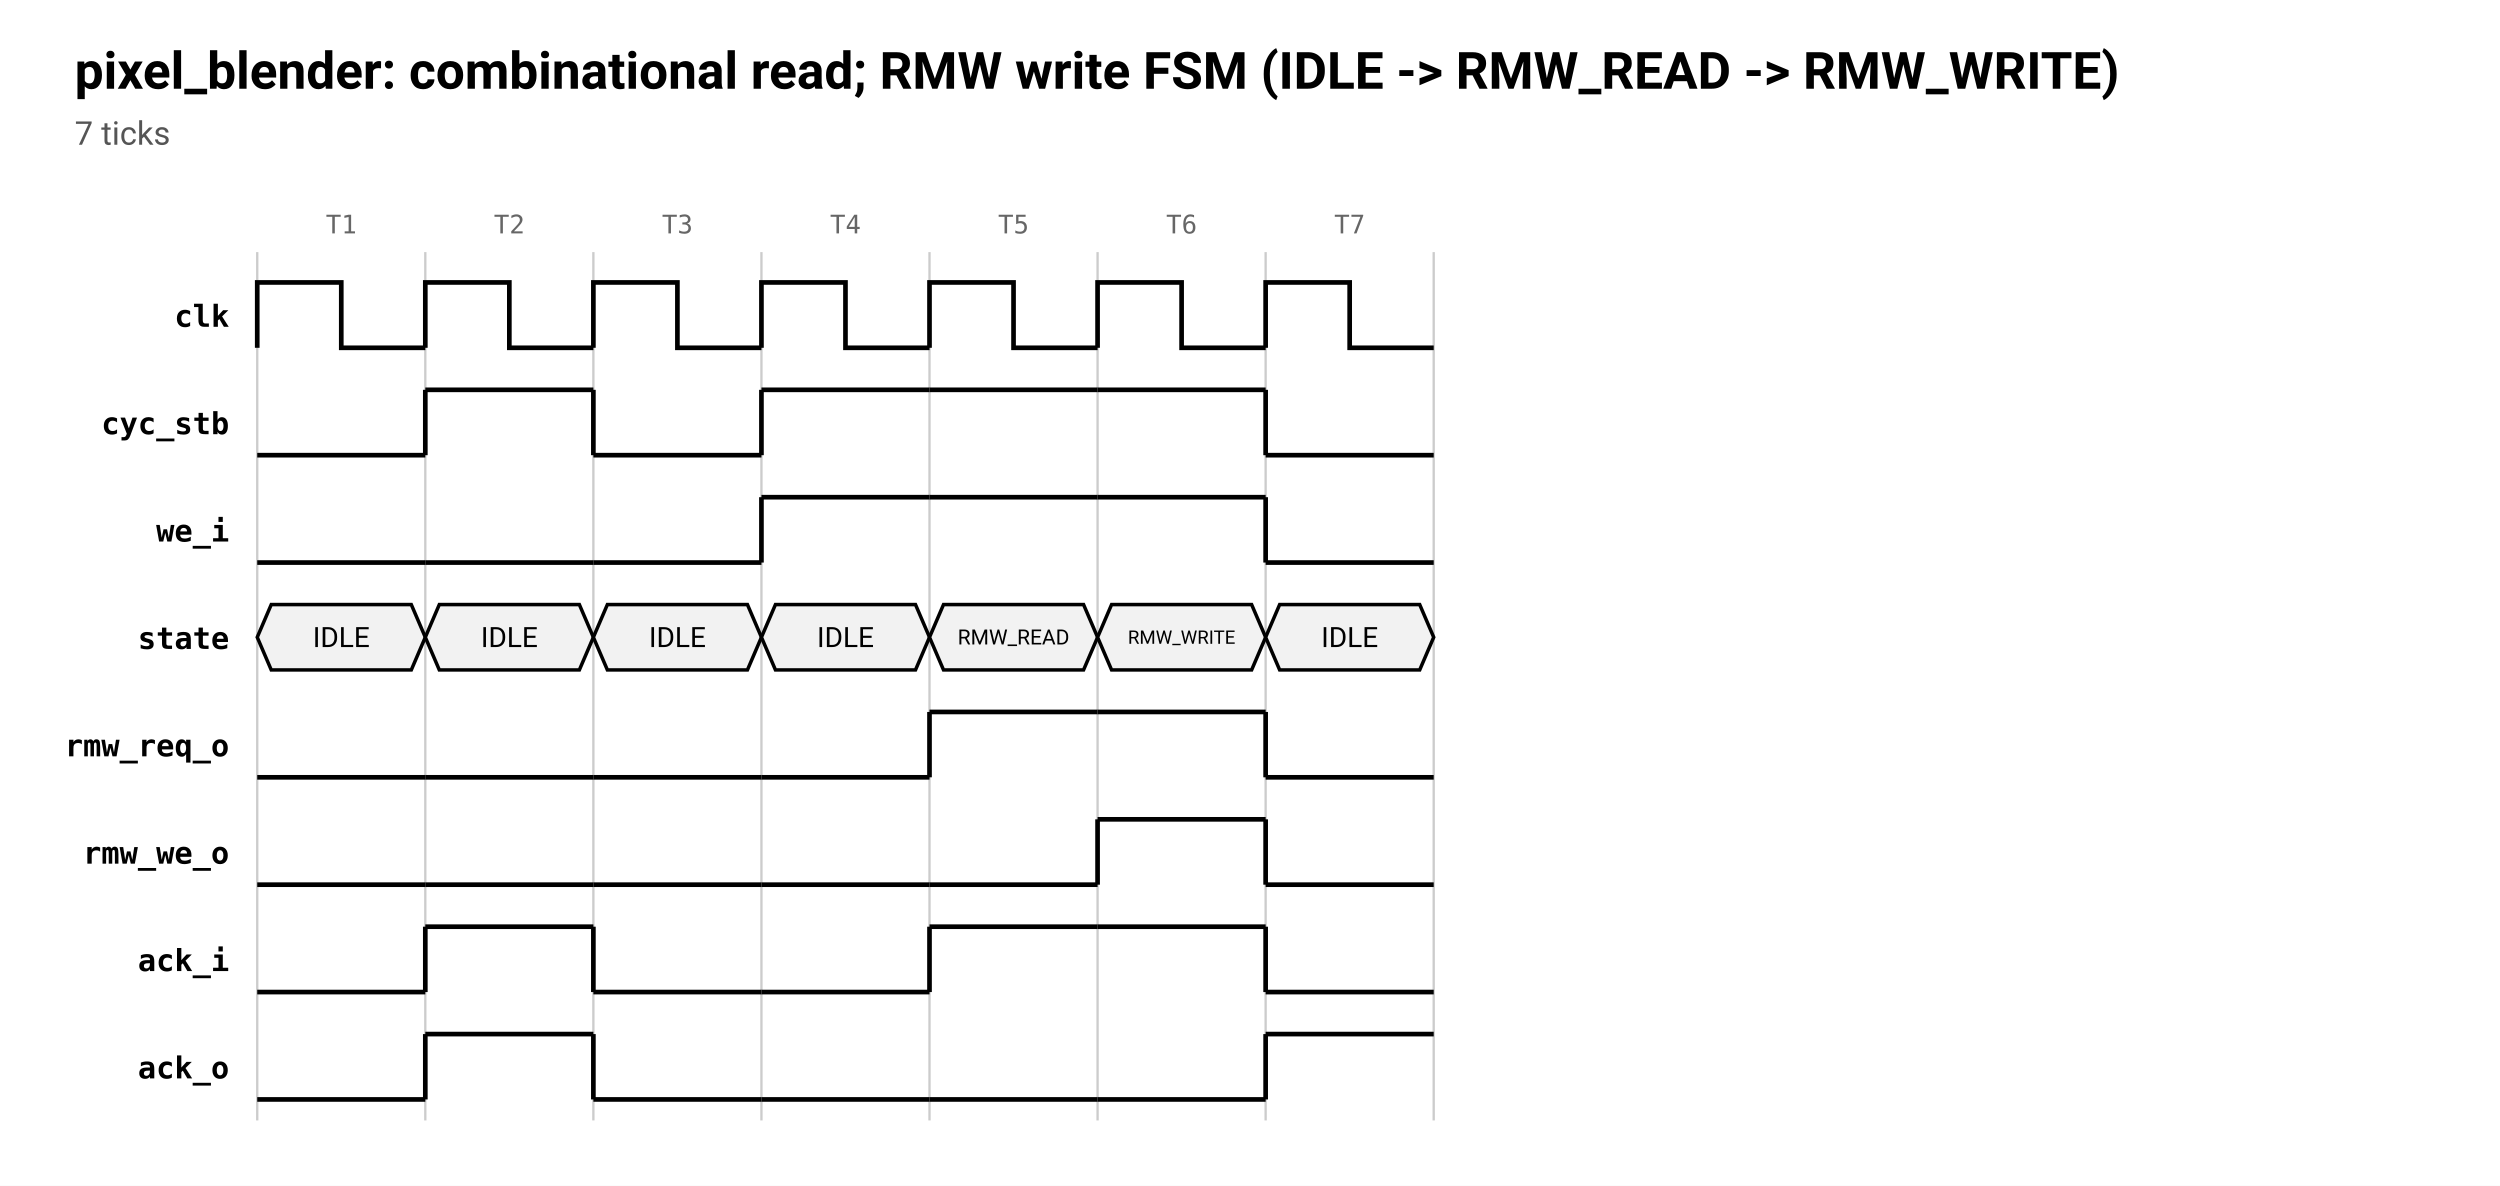
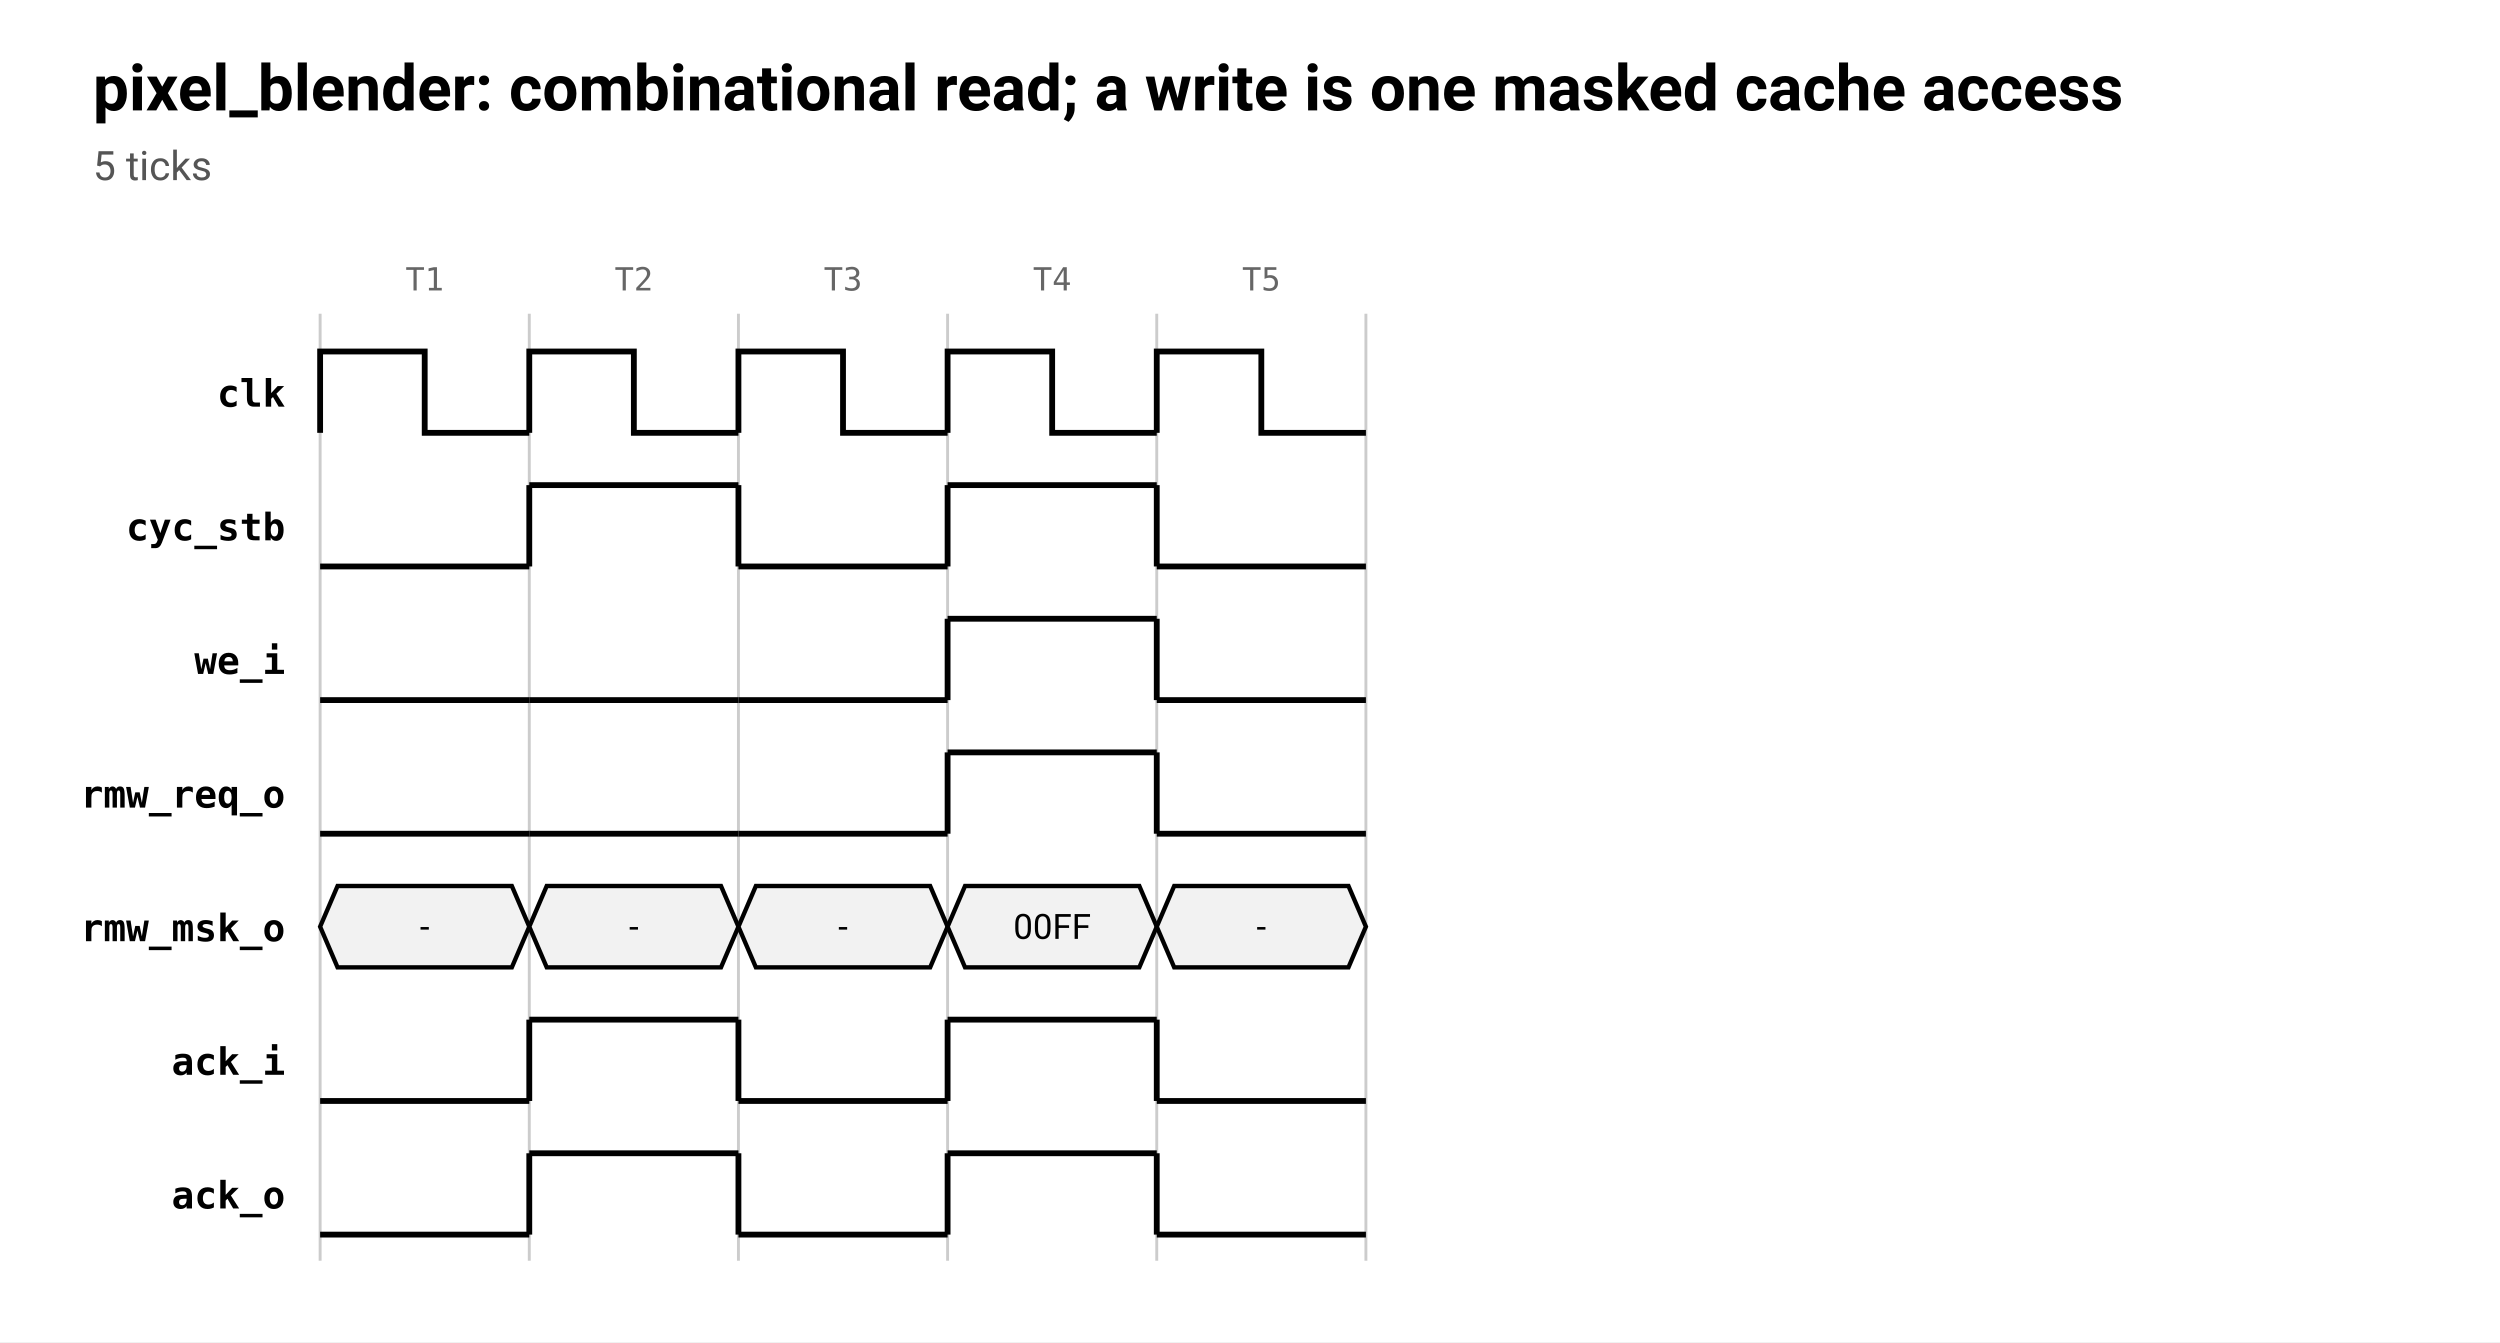
- <svg xmlns="http://www.w3.org/2000/svg" width="1071" height="508" viewBox="0 0 1071 508">
+ <svg xmlns="http://www.w3.org/2000/svg" width="860.6" height="462" viewBox="0 0 860.6 462">
  <defs>
    <pattern id="hatch" width="6" height="6" patternUnits="userSpaceOnUse" patternTransform="rotate(45)">
      <rect width="6" height="6" fill="#FFFFFF" />
      <line x1="0" y1="0" x2="0" y2="6" stroke="#B0B0B0" stroke-width="2" />
    </pattern>
    <pattern id="xpat" width="8" height="8" patternUnits="userSpaceOnUse">
      <rect width="8" height="8" fill="#FFFFFF" />
      <path d="M0 0L8 8M8 0L0 8" stroke="#C07070" stroke-width="1" />
    </pattern>
    <marker id="arr" viewBox="0 0 10 10" refX="9" refY="5" markerWidth="8" markerHeight="8" orient="auto">
      <path d="M0 0L10 5L0 10z" fill="#000000" />
    </marker>
  </defs>
  <style>text{font-family:-apple-system,BlinkMacSystemFont,"Segoe UI",Roboto,Helvetica,Arial,sans-serif}.m{font-family:ui-monospace,Menlo,Consolas,"DejaVu Sans Mono",monospace}</style>
-   <rect width="1071" height="508" fill="#FFFFFF" />
-   <text x="32" y="38" font-size="22" font-weight="700" fill="#000000">pixel_blender: combinational read; RMW write FSM (IDLE -&gt; RMW_READ -&gt; RMW_WRITE)</text>
-   <text x="32" y="62" font-size="14" fill="#555555">7 ticks</text>
-   <line x1="110.2" y1="108" x2="110.2" y2="480" stroke="#CCCCCC" stroke-width="1" />
+   <rect width="860.6" height="462" fill="#FFFFFF" />
+   <text x="32" y="38" font-size="22" font-weight="700" fill="#000000">pixel_blender: combinational read; a write is one masked cache access</text>
+   <text x="32" y="62" font-size="14" fill="#555555">5 ticks</text>
+   <line x1="110.2" y1="108" x2="110.2" y2="434" stroke="#CCCCCC" stroke-width="1" />
  <text x="146.2" y="100" font-size="11" text-anchor="middle" fill="#666666" class="m">T1</text>
-   <line x1="182.2" y1="108" x2="182.2" y2="480" stroke="#CCCCCC" stroke-width="1" />
+   <line x1="182.2" y1="108" x2="182.2" y2="434" stroke="#CCCCCC" stroke-width="1" />
  <text x="218.2" y="100" font-size="11" text-anchor="middle" fill="#666666" class="m">T2</text>
-   <line x1="254.2" y1="108" x2="254.2" y2="480" stroke="#CCCCCC" stroke-width="1" />
+   <line x1="254.2" y1="108" x2="254.2" y2="434" stroke="#CCCCCC" stroke-width="1" />
  <text x="290.2" y="100" font-size="11" text-anchor="middle" fill="#666666" class="m">T3</text>
-   <line x1="326.2" y1="108" x2="326.2" y2="480" stroke="#CCCCCC" stroke-width="1" />
+   <line x1="326.2" y1="108" x2="326.2" y2="434" stroke="#CCCCCC" stroke-width="1" />
  <text x="362.2" y="100" font-size="11" text-anchor="middle" fill="#666666" class="m">T4</text>
-   <line x1="398.2" y1="108" x2="398.2" y2="480" stroke="#CCCCCC" stroke-width="1" />
+   <line x1="398.2" y1="108" x2="398.2" y2="434" stroke="#CCCCCC" stroke-width="1" />
  <text x="434.2" y="100" font-size="11" text-anchor="middle" fill="#666666" class="m">T5</text>
-   <line x1="470.2" y1="108" x2="470.2" y2="480" stroke="#CCCCCC" stroke-width="1" />
-   <text x="506.2" y="100" font-size="11" text-anchor="middle" fill="#666666" class="m">T6</text>
-   <line x1="542.2" y1="108" x2="542.2" y2="480" stroke="#CCCCCC" stroke-width="1" />
-   <text x="578.2" y="100" font-size="11" text-anchor="middle" fill="#666666" class="m">T7</text>
-   <line x1="614.2" y1="108" x2="614.2" y2="480" stroke="#CCCCCC" stroke-width="1" />
+   <line x1="470.2" y1="108" x2="470.2" y2="434" stroke="#CCCCCC" stroke-width="1" />
  <text x="98.2" y="140" font-size="13" text-anchor="end" fill="#000000" font-weight="700" class="m">clk</text>
-   <path d="M110.2 149 L110.2 121 L146.2 121 L146.2 149 L182.2 149 M182.2 149 L182.2 121 L218.2 121 L218.2 149 L254.2 149 M254.2 149 L254.2 121 L290.2 121 L290.2 149 L326.2 149 M326.2 149 L326.2 121 L362.2 121 L362.2 149 L398.2 149 M398.2 149 L398.2 121 L434.2 121 L434.2 149 L470.2 149 M470.2 149 L470.2 121 L506.2 121 L506.2 149 L542.2 149 M542.2 149 L542.2 121 L578.2 121 L578.2 149 L614.2 149" fill="none" stroke="#000000" stroke-width="2" />
+   <path d="M110.2 149 L110.2 121 L146.2 121 L146.2 149 L182.2 149 M182.2 149 L182.2 121 L218.2 121 L218.2 149 L254.2 149 M254.2 149 L254.2 121 L290.2 121 L290.2 149 L326.2 149 M326.2 149 L326.2 121 L362.2 121 L362.2 149 L398.2 149 M398.2 149 L398.2 121 L434.2 121 L434.2 149 L470.2 149" fill="none" stroke="#000000" stroke-width="2" />
  <text x="98.2" y="186" font-size="13" text-anchor="end" fill="#000000" font-weight="700" class="m">cyc_stb</text>
  <line x1="110.2" y1="195" x2="182.2" y2="195" stroke="#000000" stroke-width="2" />
  <line x1="182.2" y1="167" x2="254.2" y2="167" stroke="#000000" stroke-width="2" />
  <line x1="182.2" y1="167" x2="182.2" y2="195" stroke="#000000" stroke-width="2" />
  <line x1="254.2" y1="195" x2="326.2" y2="195" stroke="#000000" stroke-width="2" />
  <line x1="254.2" y1="167" x2="254.2" y2="195" stroke="#000000" stroke-width="2" />
  <line x1="326.2" y1="167" x2="398.2" y2="167" stroke="#000000" stroke-width="2" />
  <line x1="326.2" y1="167" x2="326.2" y2="195" stroke="#000000" stroke-width="2" />
-   <line x1="398.2" y1="167" x2="470.2" y2="167" stroke="#000000" stroke-width="2" />
-   <line x1="470.2" y1="167" x2="542.2" y2="167" stroke="#000000" stroke-width="2" />
-   <line x1="542.2" y1="195" x2="614.2" y2="195" stroke="#000000" stroke-width="2" />
-   <line x1="542.2" y1="167" x2="542.2" y2="195" stroke="#000000" stroke-width="2" />
+   <line x1="398.2" y1="195" x2="470.2" y2="195" stroke="#000000" stroke-width="2" />
+   <line x1="398.2" y1="167" x2="398.2" y2="195" stroke="#000000" stroke-width="2" />
  <text x="98.2" y="232" font-size="13" text-anchor="end" fill="#000000" font-weight="700" class="m">we_i</text>
  <line x1="110.2" y1="241" x2="182.2" y2="241" stroke="#000000" stroke-width="2" />
  <line x1="182.2" y1="241" x2="254.2" y2="241" stroke="#000000" stroke-width="2" />
  <line x1="254.2" y1="241" x2="326.2" y2="241" stroke="#000000" stroke-width="2" />
  <line x1="326.2" y1="213" x2="398.2" y2="213" stroke="#000000" stroke-width="2" />
  <line x1="326.2" y1="213" x2="326.2" y2="241" stroke="#000000" stroke-width="2" />
-   <line x1="398.2" y1="213" x2="470.2" y2="213" stroke="#000000" stroke-width="2" />
-   <line x1="470.2" y1="213" x2="542.2" y2="213" stroke="#000000" stroke-width="2" />
-   <line x1="542.2" y1="241" x2="614.2" y2="241" stroke="#000000" stroke-width="2" />
-   <line x1="542.2" y1="213" x2="542.2" y2="241" stroke="#000000" stroke-width="2" />
-   <text x="98.2" y="278" font-size="13" text-anchor="end" fill="#000000" font-weight="700" class="m">state</text>
-   <polygon points="116.2,259 176.2,259 182.2,273 176.2,287 116.2,287 110.2,273" fill="#F2F2F2" stroke="#000000" stroke-width="1.5" />
-   <text x="146.2" y="277.2" font-size="12" text-anchor="middle" fill="#000000">IDLE</text>
-   <polygon points="188.2,259 248.2,259 254.2,273 248.2,287 188.2,287 182.2,273" fill="#F2F2F2" stroke="#000000" stroke-width="1.5" />
-   <text x="218.2" y="277.2" font-size="12" text-anchor="middle" fill="#000000">IDLE</text>
-   <polygon points="260.2,259 320.2,259 326.2,273 320.2,287 260.2,287 254.2,273" fill="#F2F2F2" stroke="#000000" stroke-width="1.5" />
-   <text x="290.2" y="277.2" font-size="12" text-anchor="middle" fill="#000000">IDLE</text>
-   <polygon points="332.2,259 392.2,259 398.2,273 392.2,287 332.2,287 326.2,273" fill="#F2F2F2" stroke="#000000" stroke-width="1.5" />
-   <text x="362.2" y="277.2" font-size="12" text-anchor="middle" fill="#000000">IDLE</text>
-   <polygon points="404.2,259 464.2,259 470.2,273 464.2,287 404.2,287 398.2,273" fill="#F2F2F2" stroke="#000000" stroke-width="1.5" />
-   <text x="434.2" y="276.1" font-size="9" text-anchor="middle" fill="#000000">RMW_READ</text>
-   <polygon points="476.2,259 536.2,259 542.2,273 536.2,287 476.2,287 470.2,273" fill="#F2F2F2" stroke="#000000" stroke-width="1.5" />
-   <text x="506.2" y="275.8" font-size="8" text-anchor="middle" fill="#000000">RMW_WRITE</text>
-   <polygon points="548.2,259 608.2,259 614.2,273 608.2,287 548.2,287 542.2,273" fill="#F2F2F2" stroke="#000000" stroke-width="1.5" />
-   <text x="578.2" y="277.2" font-size="12" text-anchor="middle" fill="#000000">IDLE</text>
-   <text x="98.2" y="324" font-size="13" text-anchor="end" fill="#000000" font-weight="700" class="m">rmw_req_o</text>
-   <line x1="110.2" y1="333" x2="182.2" y2="333" stroke="#000000" stroke-width="2" />
-   <line x1="182.2" y1="333" x2="254.2" y2="333" stroke="#000000" stroke-width="2" />
-   <line x1="254.2" y1="333" x2="326.2" y2="333" stroke="#000000" stroke-width="2" />
-   <line x1="326.2" y1="333" x2="398.2" y2="333" stroke="#000000" stroke-width="2" />
-   <line x1="398.2" y1="305" x2="470.2" y2="305" stroke="#000000" stroke-width="2" />
-   <line x1="398.2" y1="305" x2="398.2" y2="333" stroke="#000000" stroke-width="2" />
-   <line x1="470.2" y1="305" x2="542.2" y2="305" stroke="#000000" stroke-width="2" />
-   <line x1="542.2" y1="333" x2="614.2" y2="333" stroke="#000000" stroke-width="2" />
-   <line x1="542.2" y1="305" x2="542.2" y2="333" stroke="#000000" stroke-width="2" />
-   <text x="98.2" y="370" font-size="13" text-anchor="end" fill="#000000" font-weight="700" class="m">rmw_we_o</text>
+   <line x1="398.2" y1="241" x2="470.2" y2="241" stroke="#000000" stroke-width="2" />
+   <line x1="398.2" y1="213" x2="398.2" y2="241" stroke="#000000" stroke-width="2" />
+   <text x="98.2" y="278" font-size="13" text-anchor="end" fill="#000000" font-weight="700" class="m">rmw_req_o</text>
+   <line x1="110.2" y1="287" x2="182.2" y2="287" stroke="#000000" stroke-width="2" />
+   <line x1="182.2" y1="287" x2="254.2" y2="287" stroke="#000000" stroke-width="2" />
+   <line x1="254.2" y1="287" x2="326.2" y2="287" stroke="#000000" stroke-width="2" />
+   <line x1="326.2" y1="259" x2="398.2" y2="259" stroke="#000000" stroke-width="2" />
+   <line x1="326.2" y1="259" x2="326.2" y2="287" stroke="#000000" stroke-width="2" />
+   <line x1="398.2" y1="287" x2="470.2" y2="287" stroke="#000000" stroke-width="2" />
+   <line x1="398.2" y1="259" x2="398.2" y2="287" stroke="#000000" stroke-width="2" />
+   <text x="98.2" y="324" font-size="13" text-anchor="end" fill="#000000" font-weight="700" class="m">rmw_msk_o</text>
+   <polygon points="116.2,305 176.2,305 182.2,319 176.2,333 116.2,333 110.2,319" fill="#F2F2F2" stroke="#000000" stroke-width="1.5" />
+   <text x="146.2" y="323.2" font-size="12" text-anchor="middle" fill="#000000">-</text>
+   <polygon points="188.2,305 248.2,305 254.2,319 248.2,333 188.2,333 182.2,319" fill="#F2F2F2" stroke="#000000" stroke-width="1.5" />
+   <text x="218.2" y="323.2" font-size="12" text-anchor="middle" fill="#000000">-</text>
+   <polygon points="260.2,305 320.2,305 326.2,319 320.2,333 260.2,333 254.2,319" fill="#F2F2F2" stroke="#000000" stroke-width="1.5" />
+   <text x="290.2" y="323.2" font-size="12" text-anchor="middle" fill="#000000">-</text>
+   <polygon points="332.2,305 392.2,305 398.2,319 392.2,333 332.2,333 326.2,319" fill="#F2F2F2" stroke="#000000" stroke-width="1.5" />
+   <text x="362.2" y="323.2" font-size="12" text-anchor="middle" fill="#000000">00FF</text>
+   <polygon points="404.2,305 464.2,305 470.2,319 464.2,333 404.2,333 398.2,319" fill="#F2F2F2" stroke="#000000" stroke-width="1.5" />
+   <text x="434.2" y="323.2" font-size="12" text-anchor="middle" fill="#000000">-</text>
+   <text x="98.2" y="370" font-size="13" text-anchor="end" fill="#000000" font-weight="700" class="m">ack_i</text>
  <line x1="110.2" y1="379" x2="182.2" y2="379" stroke="#000000" stroke-width="2" />
-   <line x1="182.2" y1="379" x2="254.2" y2="379" stroke="#000000" stroke-width="2" />
+   <line x1="182.2" y1="351" x2="254.2" y2="351" stroke="#000000" stroke-width="2" />
+   <line x1="182.2" y1="351" x2="182.2" y2="379" stroke="#000000" stroke-width="2" />
  <line x1="254.2" y1="379" x2="326.2" y2="379" stroke="#000000" stroke-width="2" />
-   <line x1="326.2" y1="379" x2="398.2" y2="379" stroke="#000000" stroke-width="2" />
+   <line x1="254.2" y1="351" x2="254.2" y2="379" stroke="#000000" stroke-width="2" />
+   <line x1="326.2" y1="351" x2="398.2" y2="351" stroke="#000000" stroke-width="2" />
+   <line x1="326.2" y1="351" x2="326.2" y2="379" stroke="#000000" stroke-width="2" />
  <line x1="398.2" y1="379" x2="470.2" y2="379" stroke="#000000" stroke-width="2" />
-   <line x1="470.2" y1="351" x2="542.2" y2="351" stroke="#000000" stroke-width="2" />
-   <line x1="470.2" y1="351" x2="470.2" y2="379" stroke="#000000" stroke-width="2" />
-   <line x1="542.2" y1="379" x2="614.2" y2="379" stroke="#000000" stroke-width="2" />
-   <line x1="542.2" y1="351" x2="542.2" y2="379" stroke="#000000" stroke-width="2" />
-   <text x="98.2" y="416" font-size="13" text-anchor="end" fill="#000000" font-weight="700" class="m">ack_i</text>
+   <line x1="398.2" y1="351" x2="398.2" y2="379" stroke="#000000" stroke-width="2" />
+   <text x="98.2" y="416" font-size="13" text-anchor="end" fill="#000000" font-weight="700" class="m">ack_o</text>
  <line x1="110.2" y1="425" x2="182.2" y2="425" stroke="#000000" stroke-width="2" />
  <line x1="182.2" y1="397" x2="254.2" y2="397" stroke="#000000" stroke-width="2" />
  <line x1="182.2" y1="397" x2="182.2" y2="425" stroke="#000000" stroke-width="2" />
  <line x1="254.2" y1="425" x2="326.2" y2="425" stroke="#000000" stroke-width="2" />
  <line x1="254.2" y1="397" x2="254.2" y2="425" stroke="#000000" stroke-width="2" />
-   <line x1="326.2" y1="425" x2="398.2" y2="425" stroke="#000000" stroke-width="2" />
-   <line x1="398.2" y1="397" x2="470.2" y2="397" stroke="#000000" stroke-width="2" />
+   <line x1="326.2" y1="397" x2="398.2" y2="397" stroke="#000000" stroke-width="2" />
+   <line x1="326.2" y1="397" x2="326.2" y2="425" stroke="#000000" stroke-width="2" />
+   <line x1="398.2" y1="425" x2="470.2" y2="425" stroke="#000000" stroke-width="2" />
  <line x1="398.2" y1="397" x2="398.2" y2="425" stroke="#000000" stroke-width="2" />
-   <line x1="470.2" y1="397" x2="542.2" y2="397" stroke="#000000" stroke-width="2" />
-   <line x1="542.2" y1="425" x2="614.2" y2="425" stroke="#000000" stroke-width="2" />
-   <line x1="542.2" y1="397" x2="542.2" y2="425" stroke="#000000" stroke-width="2" />
-   <text x="98.2" y="462" font-size="13" text-anchor="end" fill="#000000" font-weight="700" class="m">ack_o</text>
-   <line x1="110.2" y1="471" x2="182.2" y2="471" stroke="#000000" stroke-width="2" />
-   <line x1="182.2" y1="443" x2="254.2" y2="443" stroke="#000000" stroke-width="2" />
-   <line x1="182.2" y1="443" x2="182.2" y2="471" stroke="#000000" stroke-width="2" />
-   <line x1="254.2" y1="471" x2="326.2" y2="471" stroke="#000000" stroke-width="2" />
-   <line x1="254.2" y1="443" x2="254.2" y2="471" stroke="#000000" stroke-width="2" />
-   <line x1="326.2" y1="471" x2="398.2" y2="471" stroke="#000000" stroke-width="2" />
-   <line x1="398.2" y1="471" x2="470.2" y2="471" stroke="#000000" stroke-width="2" />
-   <line x1="470.2" y1="471" x2="542.2" y2="471" stroke="#000000" stroke-width="2" />
-   <line x1="542.2" y1="443" x2="614.2" y2="443" stroke="#000000" stroke-width="2" />
-   <line x1="542.2" y1="443" x2="542.2" y2="471" stroke="#000000" stroke-width="2" />
</svg>
